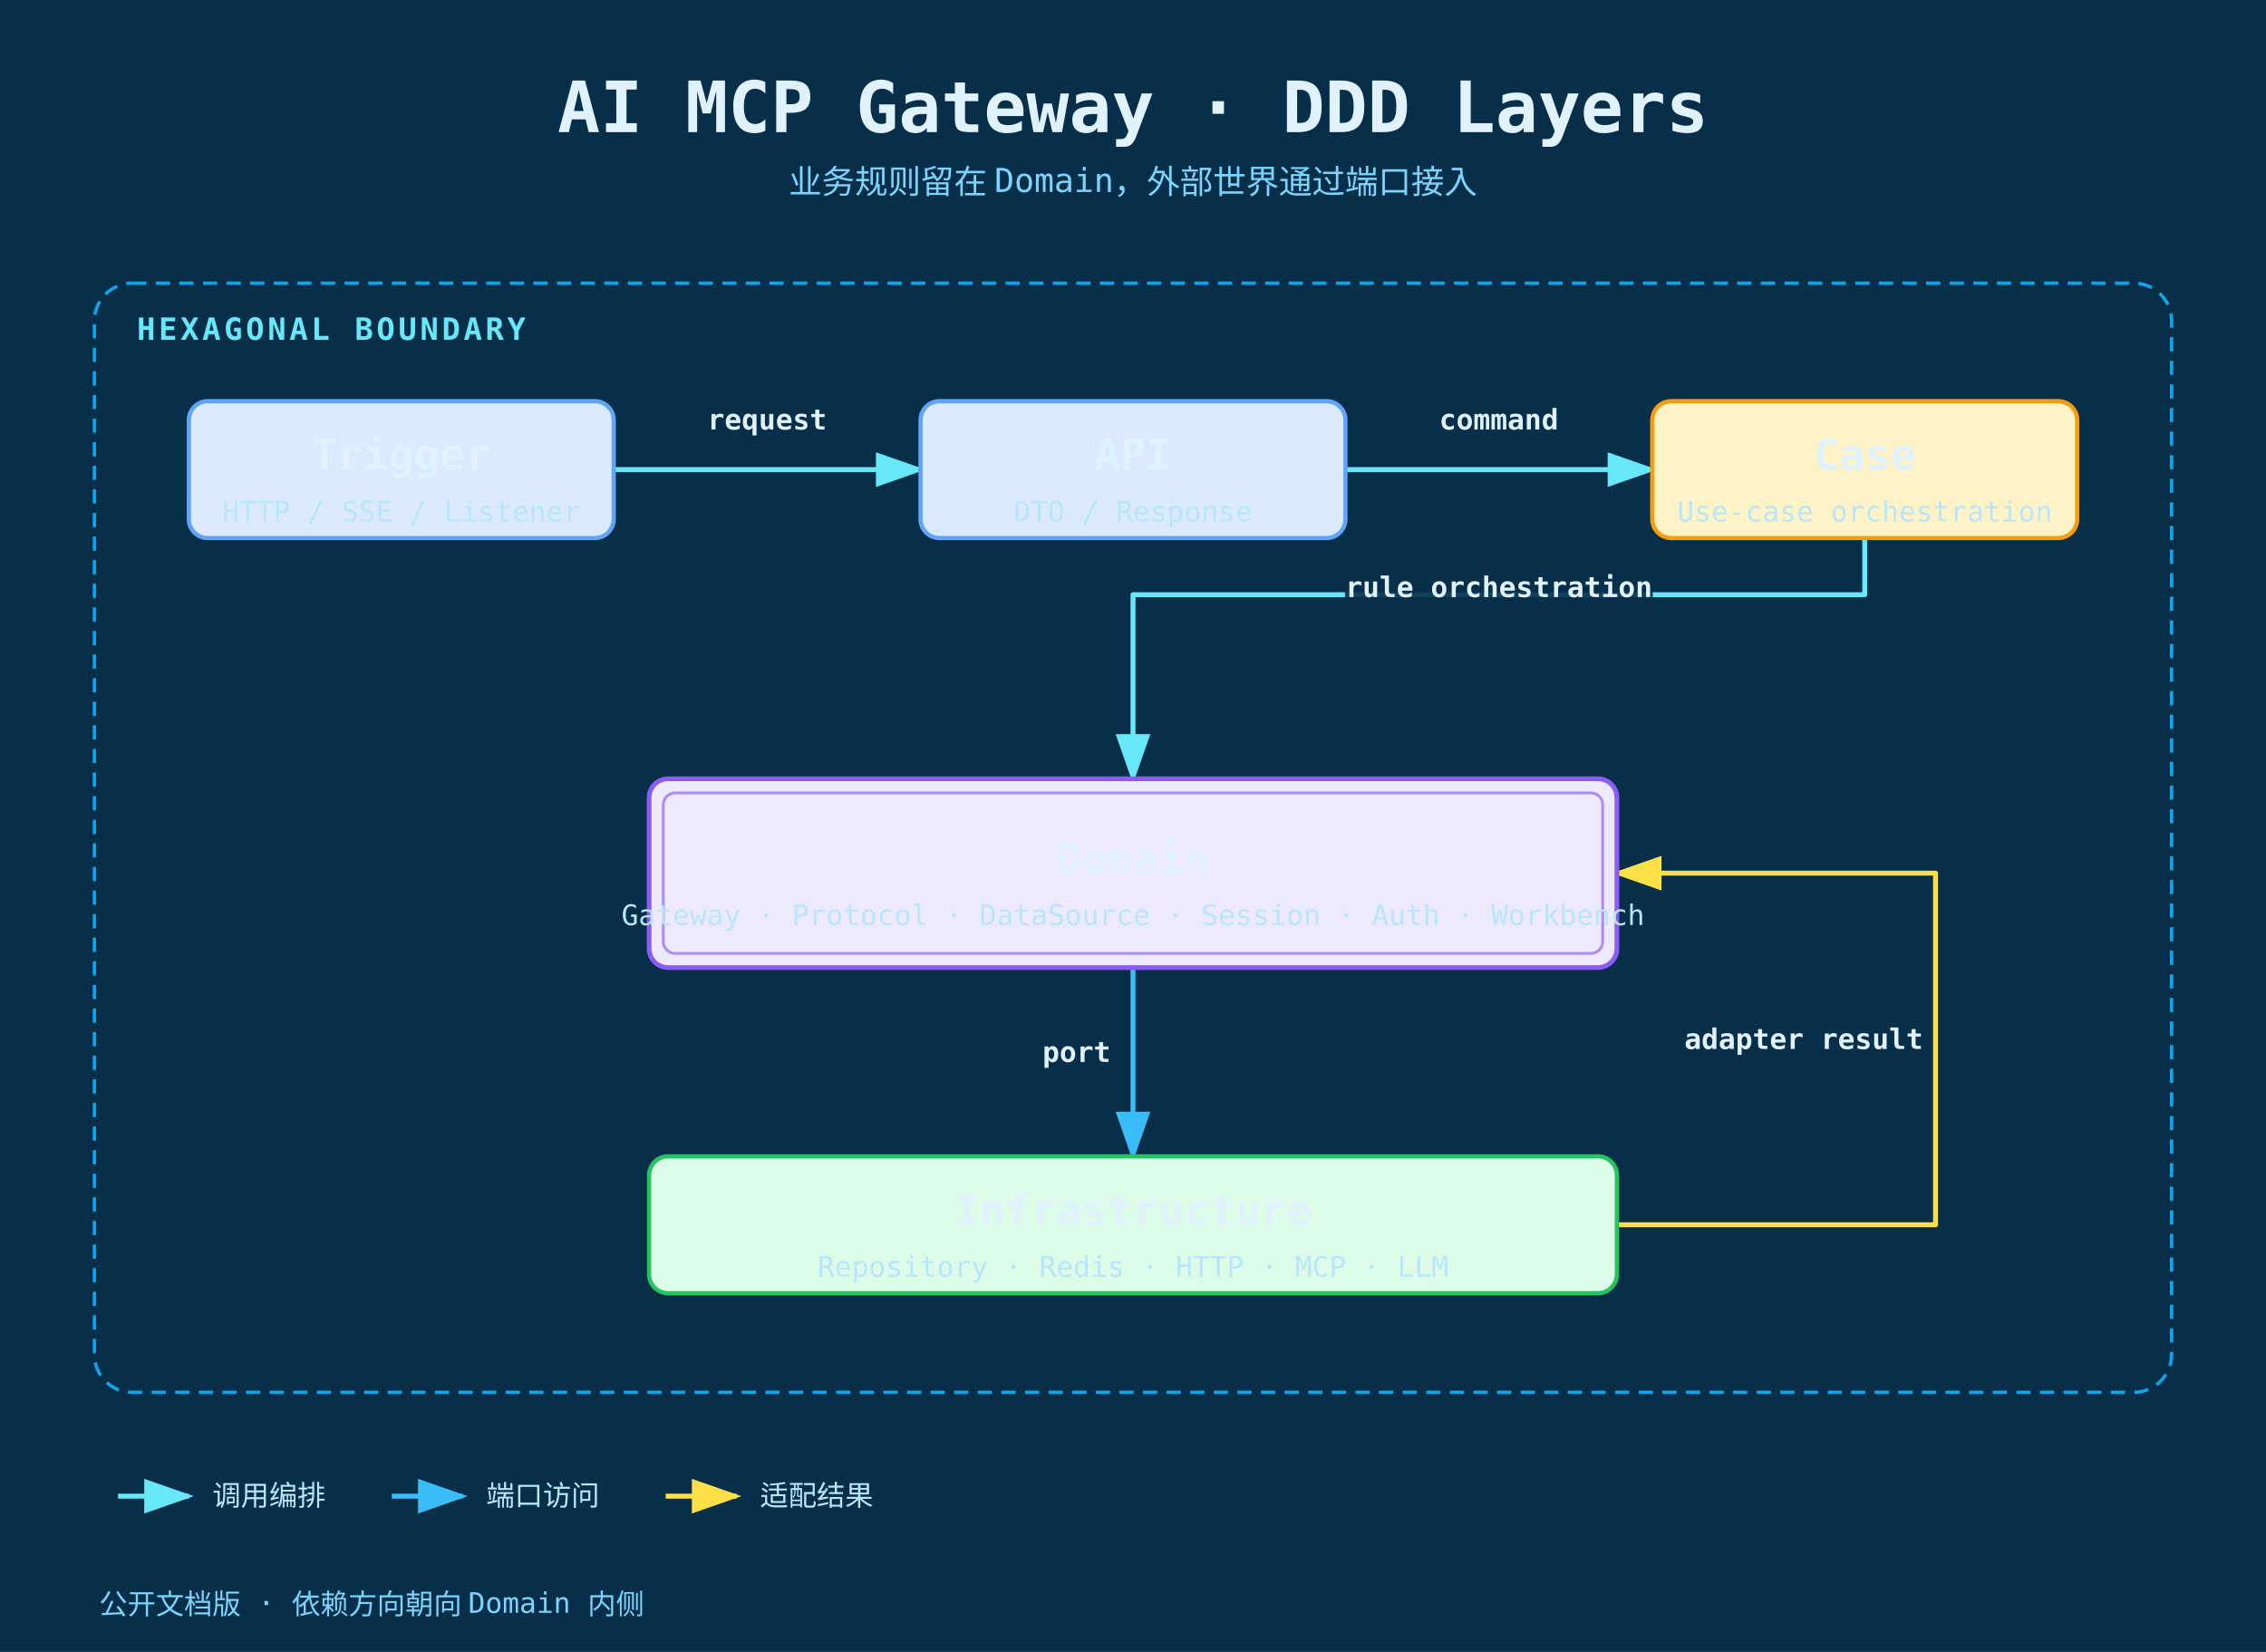
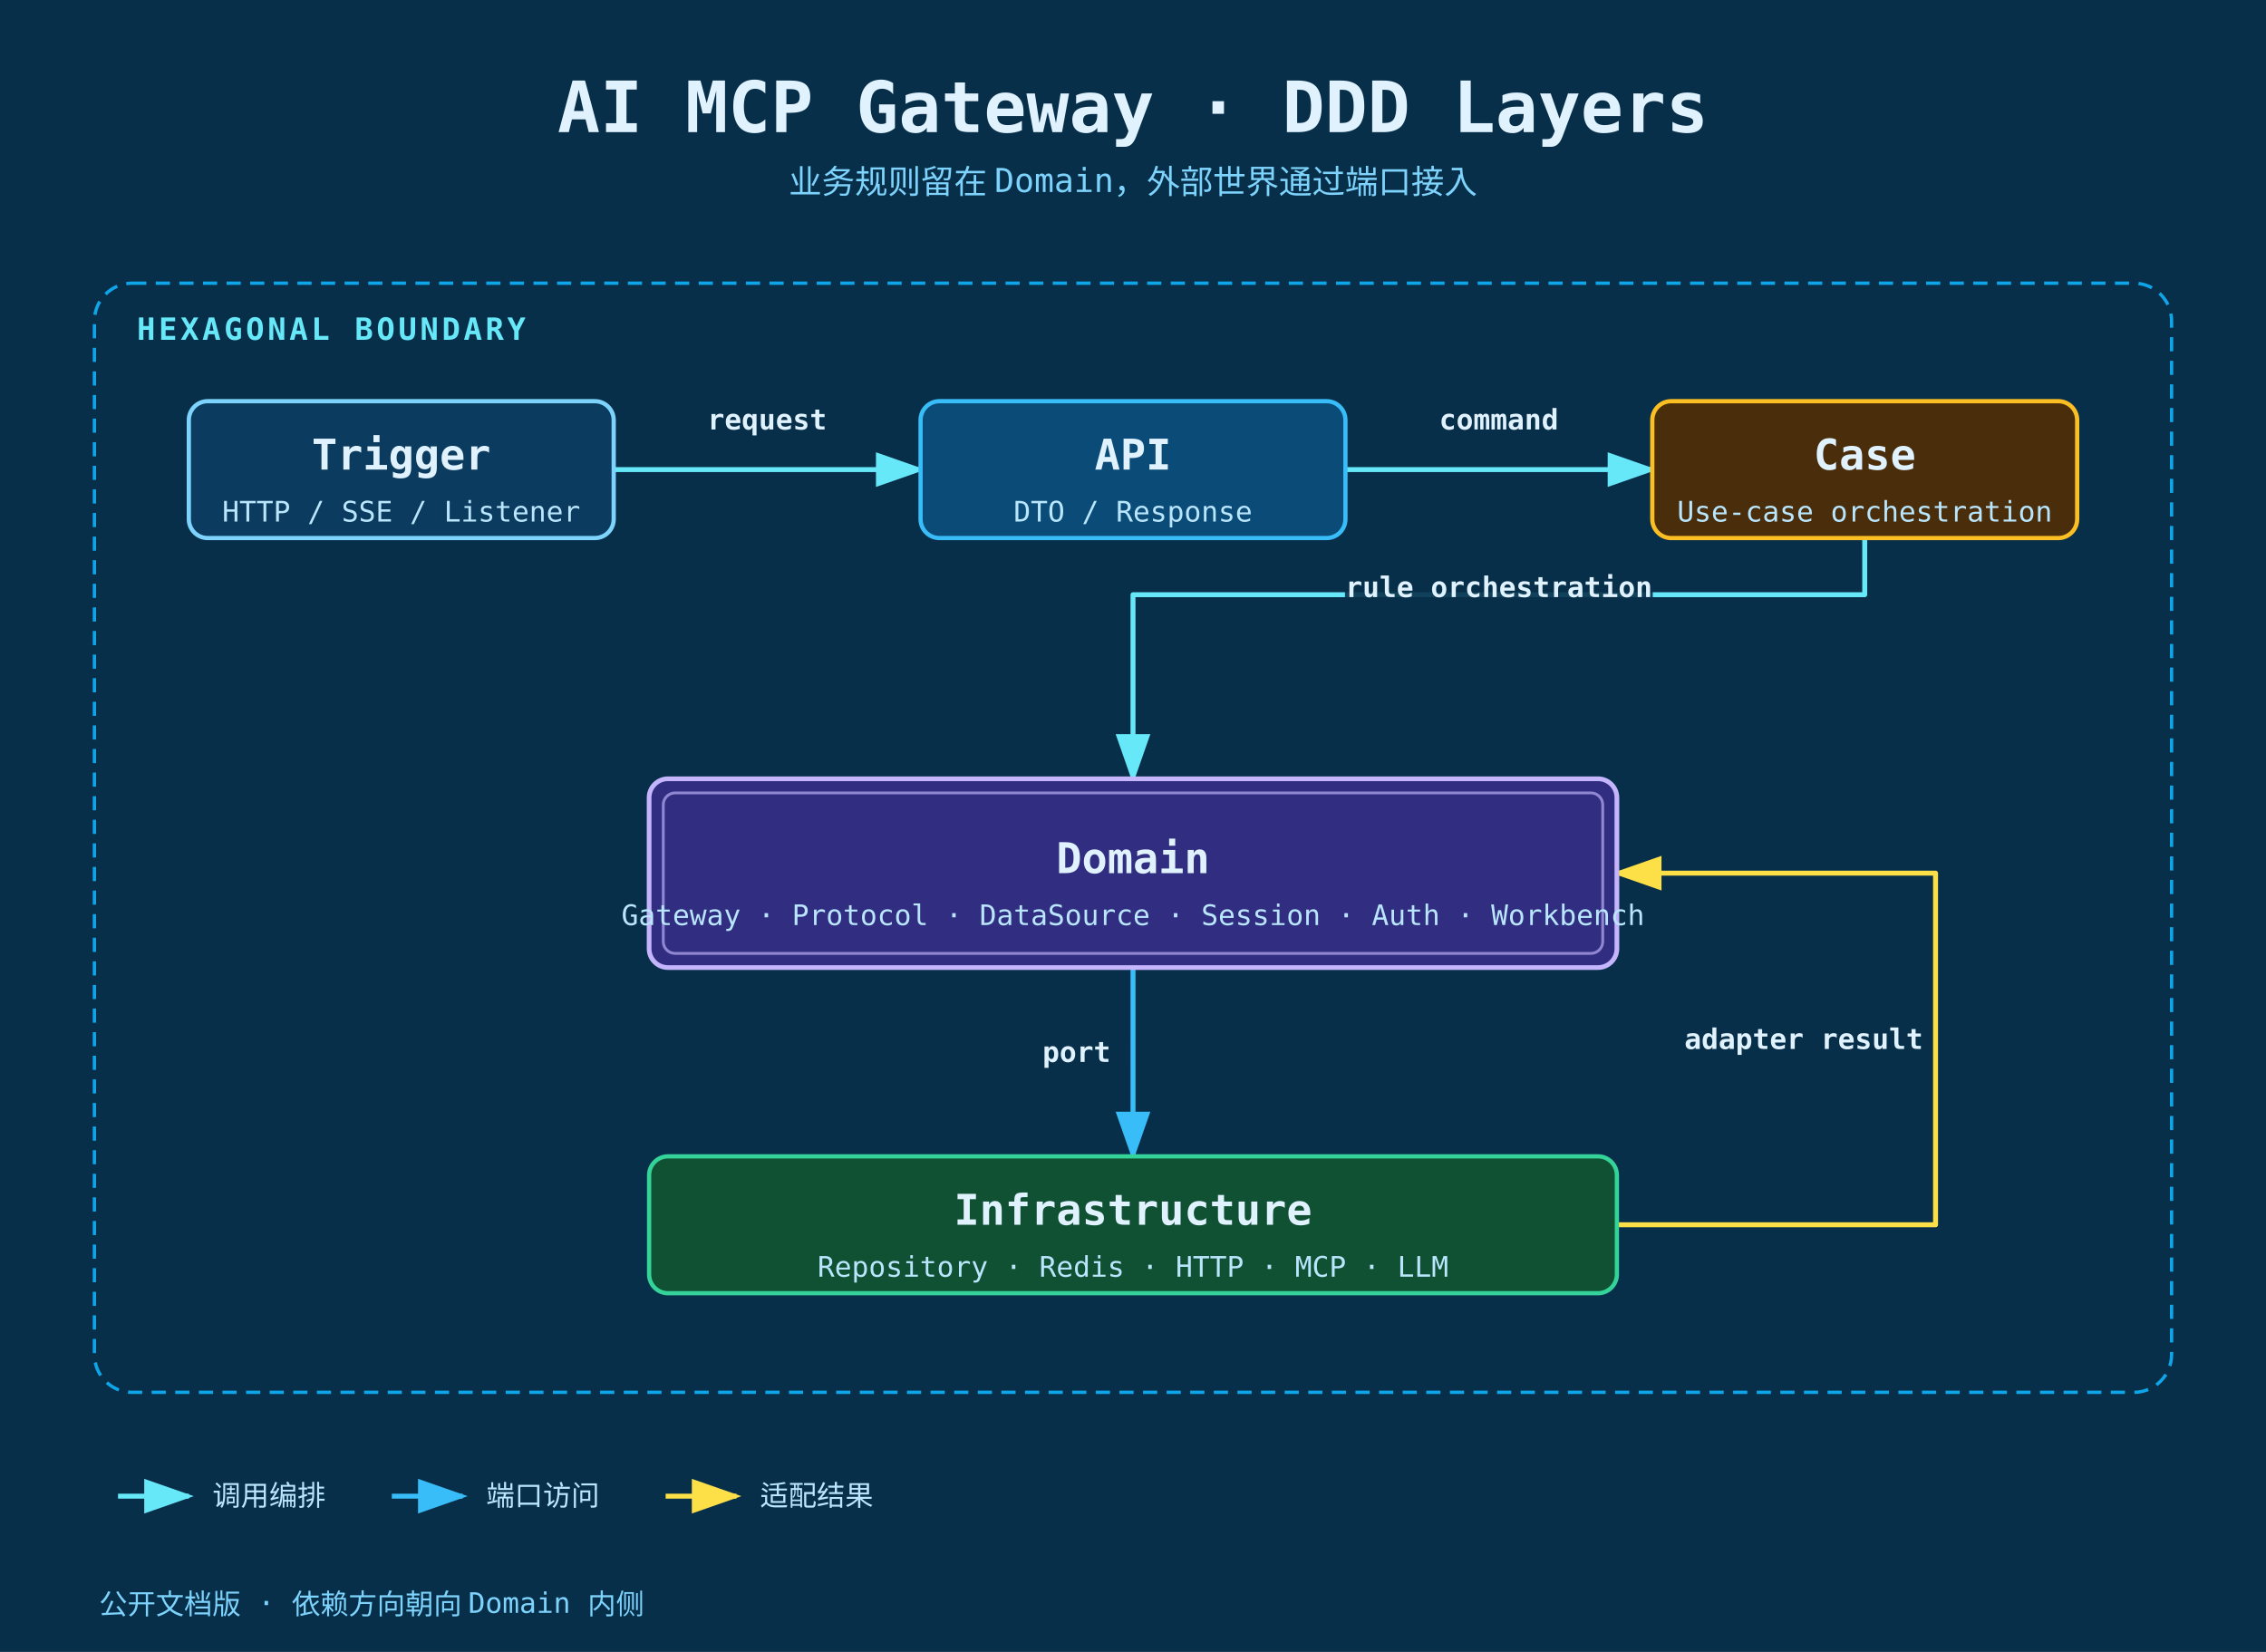
<svg xmlns="http://www.w3.org/2000/svg" viewBox="0 0 960 700" width="960" height="700" data-generator="fireworks-tech-graph" data-schema-version="1" data-text-metrics="heuristic-v1" data-style-id="3" data-visual-theme="Blueprint" data-diagram-type="architecture" data-motion-scene="" data-semantic-profile="generic" data-semantic-valid="true" data-quality-profile="standard" data-max-bends-per-edge="12" data-max-total-bends="100" data-max-route-stretch="5.0" data-max-bridged-crossings="8" data-min-node-gap="0.0" data-min-container-gutter="0.0" data-min-label-clearance="2.0" data-min-segment-length="0.0">
  <defs>
    <marker id="arrowA" markerWidth="10" markerHeight="7" refX="9" refY="3.5" orient="auto">
      <polygon points="0 0, 10 3.5, 0 7" fill="#67e8f9" />
    </marker>
    <marker id="arrowB" markerWidth="10" markerHeight="7" refX="9" refY="3.5" orient="auto">
      <polygon points="0 0, 10 3.5, 0 7" fill="#22d3ee" />
    </marker>
    <marker id="arrowC" markerWidth="10" markerHeight="7" refX="9" refY="3.5" orient="auto">
      <polygon points="0 0, 10 3.5, 0 7" fill="#38bdf8" />
    </marker>
    <marker id="arrowE" markerWidth="10" markerHeight="7" refX="9" refY="3.5" orient="auto">
      <polygon points="0 0, 10 3.5, 0 7" fill="#fde047" />
    </marker>
    <marker id="arrowF" markerWidth="10" markerHeight="7" refX="9" refY="3.5" orient="auto">
      <polygon points="0 0, 10 3.5, 0 7" fill="#c084fc" />
    </marker>
    <marker id="arrowG" markerWidth="10" markerHeight="7" refX="9" refY="3.5" orient="auto">
      <polygon points="0 0, 10 3.5, 0 7" fill="#fb7185" />
    </marker>
    <marker id="arrowH" markerWidth="10" markerHeight="7" refX="9" refY="3.5" orient="auto">
      <polygon points="0 0, 10 3.5, 0 7" fill="#bae6fd" />
    </marker>
    <pattern id="blueprintGrid" width="32" height="32" patternUnits="userSpaceOnUse">
      <path d="M 32 0 L 0 0 0 32" fill="none" stroke="#0ea5e9" stroke-opacity="0.12" stroke-width="1" />
    </pattern>
    <style>
    text { font-family: 'SF Mono', 'Fira Code', Menlo, 'Microsoft YaHei', 'SimHei', monospace; }
    .title { font-size: 30px; font-weight: 700; fill: #e0f2fe; }
    .subtitle { font-size: 14px; font-weight: 500; fill: #7dd3fc; }
    .section { font-size: 13px; font-weight: 700; fill: #67e8f9; letter-spacing: 1.4px; }
    .section-sub { font-size: 12px; font-weight: 500; fill: #7dd3fc; }
    .node-title { font-weight: 700; fill: #e0f2fe; }
    .node-sub { font-size: 12px; font-weight: 500; fill: #bae6fd; }
    .node-type { font-size: 11px; font-weight: 700; fill: #7dd3fc; letter-spacing: 0.08em; }
    .arrow-label { font-size: 12px; font-weight: 600; fill: #e0f2fe; }
    .legend { font-size: 12px; font-weight: 500; fill: #bae6fd; }
    .footnote { font-size: 12px; font-weight: 500; fill: #7dd3fc; }
    .metric-label { font-size: 8.5px; font-weight: 700; fill: #7dd3fc; text-transform: uppercase; }
    .metric-value { font-size: 9.5px; font-weight: 700; fill: #e0f2fe; }
    </style>
  </defs>
  <rect data-graph-role="background" width="960.0" height="700.0" fill="#082f49" />
  <text x="480.0" y="56" text-anchor="middle" class="title">AI MCP Gateway · DDD Layers</text>
  <text x="480.0" y="82" text-anchor="middle" class="subtitle">业务规则留在 Domain，外部世界通过端口接入</text>
  <g id="outer" data-graph-role="container" data-container-id="outer" data-semantic-role="boundary" data-graph-bounds="40,120,920,590">
    <rect data-graph-role="container" x="40.0" y="120.0" width="880.0" height="470.0" rx="16.0" fill="none" stroke="#0ea5e9" stroke-width="1.4" stroke-dasharray="6 4" />
    <text x="58.0" y="144.0" class="section">HEXAGONAL BOUNDARY</text>
    <rect id="outer-header" data-graph-role="reserved" data-reserved-kind="container-header" x="48" y="126" width="162.86" height="30" fill="none" stroke="none" />
  </g>
  <path id="p5" data-graph-role="edge" data-edge-id="p5" data-source="infra" data-target="domain" data-edge-kind="flow" data-topic-id="" data-flow="data" data-motion-role="" data-motion-stage="" data-motion-order="" data-protocol="" data-via="" data-critical-path-id="" data-critical-hop="" data-critical-hops="" data-critical="false" data-bends="2" data-route-stretch="2.812" data-bridges="" d="M 685,519 L 735,519 L 820,519 L 820,370 L 685,370" fill="none" stroke="#fde047" stroke-width="2.1" stroke-linecap="round" stroke-linejoin="round" marker-end="url(#arrowE)" />
  <path id="p1" data-graph-role="edge" data-edge-id="p1" data-source="trigger" data-target="api" data-edge-kind="flow" data-topic-id="" data-flow="control" data-motion-role="" data-motion-stage="" data-motion-order="" data-protocol="" data-via="" data-critical-path-id="" data-critical-hop="" data-critical-hops="" data-critical="false" data-bends="0" data-route-stretch="1.0" data-bridges="" d="M 260,199 L 390,199" fill="none" stroke="#67e8f9" stroke-width="2.1" stroke-linecap="round" stroke-linejoin="round" marker-end="url(#arrowA)" />
  <path id="p2" data-graph-role="edge" data-edge-id="p2" data-source="api" data-target="case" data-edge-kind="flow" data-topic-id="" data-flow="control" data-motion-role="" data-motion-stage="" data-motion-order="" data-protocol="" data-via="" data-critical-path-id="" data-critical-hop="" data-critical-hops="" data-critical="false" data-bends="0" data-route-stretch="1.0" data-bridges="" d="M 570,199 L 700,199" fill="none" stroke="#67e8f9" stroke-width="2.1" stroke-linecap="round" stroke-linejoin="round" marker-end="url(#arrowA)" />
  <path id="p3" data-graph-role="edge" data-edge-id="p3" data-source="case" data-target="domain" data-edge-kind="flow" data-topic-id="" data-flow="control" data-motion-role="" data-motion-stage="" data-motion-order="" data-protocol="" data-via="" data-critical-path-id="" data-critical-hop="" data-critical-hops="" data-critical="false" data-bends="2" data-route-stretch="1.0" data-bridges="" d="M 790,228 L 790,252 L 480,252 L 480,330" fill="none" stroke="#67e8f9" stroke-width="2.1" stroke-linecap="round" stroke-linejoin="round" marker-end="url(#arrowA)" />
  <path id="p4" data-graph-role="edge" data-edge-id="p4" data-source="domain" data-target="infra" data-edge-kind="flow" data-topic-id="" data-flow="read" data-motion-role="" data-motion-stage="" data-motion-order="" data-protocol="" data-via="" data-critical-path-id="" data-critical-hop="" data-critical-hops="" data-critical="false" data-bends="0" data-route-stretch="1.0" data-bridges="" d="M 480,410 L 480,490" fill="none" stroke="#38bdf8" stroke-width="2.1" stroke-linecap="round" stroke-linejoin="round" marker-end="url(#arrowC)" />
  <g id="node-trigger" data-graph-role="node" data-node-id="trigger" data-semantic-role="rect" data-motion-role="" data-motion-stage="" data-motion-order="" data-parent="" data-deployment-id="" data-topic-id="" data-span-id="" data-station-order="" data-status="" data-start-ms="" data-duration-ms="" data-parent-span="" data-graph-bounds="80,170,260,228">
-     <rect x="80.0" y="170.0" width="180.0" height="58.0" rx="8.0" fill="#dbeafe" stroke="#60a5fa" stroke-width="1.8" />
+     <rect x="80.0" y="170.0" width="180.0" height="58.0" rx="8.0" fill="#0b3b5e" stroke="#7dd3fc" stroke-width="1.8" />
    <text x="170.0" y="199.0" text-anchor="middle" class="node-title" font-size="18.0">Trigger</text>
    <text x="170.0" y="221.0" text-anchor="middle" class="node-sub">HTTP / SSE / Listener</text>
  </g>
  <g id="node-api" data-graph-role="node" data-node-id="api" data-semantic-role="rect" data-motion-role="" data-motion-stage="" data-motion-order="" data-parent="" data-deployment-id="" data-topic-id="" data-span-id="" data-station-order="" data-status="" data-start-ms="" data-duration-ms="" data-parent-span="" data-graph-bounds="390,170,570,228">
-     <rect x="390.0" y="170.0" width="180.0" height="58.0" rx="8.0" fill="#dbeafe" stroke="#60a5fa" stroke-width="1.8" />
+     <rect x="390.0" y="170.0" width="180.0" height="58.0" rx="8.0" fill="#0a4b78" stroke="#38bdf8" stroke-width="1.8" />
    <text x="480.0" y="199.0" text-anchor="middle" class="node-title" font-size="18.0">API</text>
    <text x="480.0" y="221.0" text-anchor="middle" class="node-sub">DTO / Response</text>
  </g>
  <g id="node-case" data-graph-role="node" data-node-id="case" data-semantic-role="rect" data-motion-role="" data-motion-stage="" data-motion-order="" data-parent="" data-deployment-id="" data-topic-id="" data-span-id="" data-station-order="" data-status="" data-start-ms="" data-duration-ms="" data-parent-span="" data-graph-bounds="700,170,880,228">
-     <rect x="700.0" y="170.0" width="180.0" height="58.0" rx="8.0" fill="#fef3c7" stroke="#f59e0b" stroke-width="1.8" />
+     <rect x="700.0" y="170.0" width="180.0" height="58.0" rx="8.0" fill="#4a2e0b" stroke="#fbbf24" stroke-width="1.8" />
    <text x="790.0" y="199.0" text-anchor="middle" class="node-title" font-size="18.0">Case</text>
    <text x="790.0" y="221.0" text-anchor="middle" class="node-sub">Use-case orchestration</text>
  </g>
  <g id="node-domain" data-graph-role="node" data-node-id="domain" data-semantic-role="double_rect" data-motion-role="" data-motion-stage="" data-motion-order="" data-parent="" data-deployment-id="" data-topic-id="" data-span-id="" data-station-order="" data-status="" data-start-ms="" data-duration-ms="" data-parent-span="" data-graph-bounds="275,330,685,410">
-     <rect x="275.0" y="330.0" width="410.0" height="80.0" rx="8.0" fill="#ede9fe" stroke="#8b5cf6" stroke-width="2.0" />
-     <rect x="281.0" y="336.0" width="398.0" height="68.0" rx="5.0" fill="none" stroke="#8b5cf6" stroke-width="1.2" opacity="0.65" />
+     <rect x="275.0" y="330.0" width="410.0" height="80.0" rx="8.0" fill="#312e81" stroke="#c4b5fd" stroke-width="2.0" />
+     <rect x="281.0" y="336.0" width="398.0" height="68.0" rx="5.0" fill="none" stroke="#c4b5fd" stroke-width="1.2" opacity="0.65" />
    <text x="480.0" y="370.0" text-anchor="middle" class="node-title" font-size="18.0">Domain</text>
    <text x="480.0" y="392.0" text-anchor="middle" class="node-sub">Gateway · Protocol · DataSource · Session · Auth · Workbench</text>
  </g>
  <g id="node-infra" data-graph-role="node" data-node-id="infra" data-semantic-role="rect" data-motion-role="" data-motion-stage="" data-motion-order="" data-parent="" data-deployment-id="" data-topic-id="" data-span-id="" data-station-order="" data-status="" data-start-ms="" data-duration-ms="" data-parent-span="" data-graph-bounds="275,490,685,548">
-     <rect x="275.0" y="490.0" width="410.0" height="58.0" rx="8.0" fill="#dcfce7" stroke="#22c55e" stroke-width="1.8" />
+     <rect x="275.0" y="490.0" width="410.0" height="58.0" rx="8.0" fill="#0f5132" stroke="#34d399" stroke-width="1.8" />
    <text x="480.0" y="519.0" text-anchor="middle" class="node-title" font-size="18.0">Infrastructure</text>
    <text x="480.0" y="541.0" text-anchor="middle" class="node-sub">Repository · Redis · HTTP · MCP · LLM</text>
  </g>
  <g id="p1-label" data-graph-role="label" data-owner="p1" data-graph-bounds="293.64,168,356.36,188">
    <rect x="293.64" y="168.0" width="62.72" height="20" rx="6" fill="#082f49" opacity="0.9" />
    <text x="325.0" y="182.0" text-anchor="middle" class="arrow-label">request</text>
  </g>
  <g id="p2-label" data-graph-role="label" data-owner="p2" data-graph-bounds="603.64,168,666.36,188">
    <rect x="603.64" y="168.0" width="62.72" height="20" rx="6" fill="#082f49" opacity="0.9" />
    <text x="635.0" y="182.0" text-anchor="middle" class="arrow-label">command</text>
  </g>
  <g id="p3-label" data-graph-role="label" data-owner="p3" data-graph-bounds="569.8,239,700.2,259">
    <rect x="569.8" y="239.0" width="130.4" height="20" rx="6" fill="#082f49" opacity="0.9" />
    <text x="635.0" y="253.0" text-anchor="middle" class="arrow-label">rule orchestration</text>
  </g>
  <g id="p4-label" data-graph-role="label" data-owner="p4" data-graph-bounds="435.16,436,477,456">
    <rect x="435.16" y="436.0" width="41.84" height="20" rx="6" fill="#082f49" opacity="0.9" />
    <text x="456.08" y="450.0" text-anchor="middle" class="arrow-label">port</text>
  </g>
  <g id="p5-label" data-graph-role="label" data-owner="p5" data-graph-bounds="711.32,430.5,817,450.5">
    <rect x="711.32" y="430.5" width="105.68" height="20" rx="6" fill="#082f49" opacity="0.9" />
    <text x="764.16" y="444.5" text-anchor="middle" class="arrow-label">adapter result</text>
  </g>
  <g id="legend" data-graph-role="legend">
    <rect id="legend-zone" data-graph-role="reserved" data-reserved-kind="legend" x="40" y="620" width="350" height="46" rx="10" fill="none" stroke="none" />
    <line data-graph-role="decoration" x1="50.0" y1="634.0" x2="80.0" y2="634.0" stroke="#67e8f9" stroke-width="2.1" marker-end="url(#arrowA)" />
    <text data-graph-role="decoration" x="90.0" y="638.0" class="legend">调用编排</text>
    <line data-graph-role="decoration" x1="166.0" y1="634.0" x2="196.0" y2="634.0" stroke="#38bdf8" stroke-width="2.1" marker-end="url(#arrowC)" />
    <text data-graph-role="decoration" x="206.0" y="638.0" class="legend">端口访问</text>
    <line data-graph-role="decoration" x1="282.0" y1="634.0" x2="312.0" y2="634.0" stroke="#fde047" stroke-width="2.1" marker-end="url(#arrowE)" />
    <text data-graph-role="decoration" x="322.0" y="638.0" class="legend">适配结果</text>
  </g>
  <g id="footer" data-graph-role="reserved" data-graph-bounds="42,672,210,688">
    <text x="42.0" y="684.0" class="footnote">公开文档版 · 依赖方向朝向 Domain 内侧</text>
  </g>
</svg>
